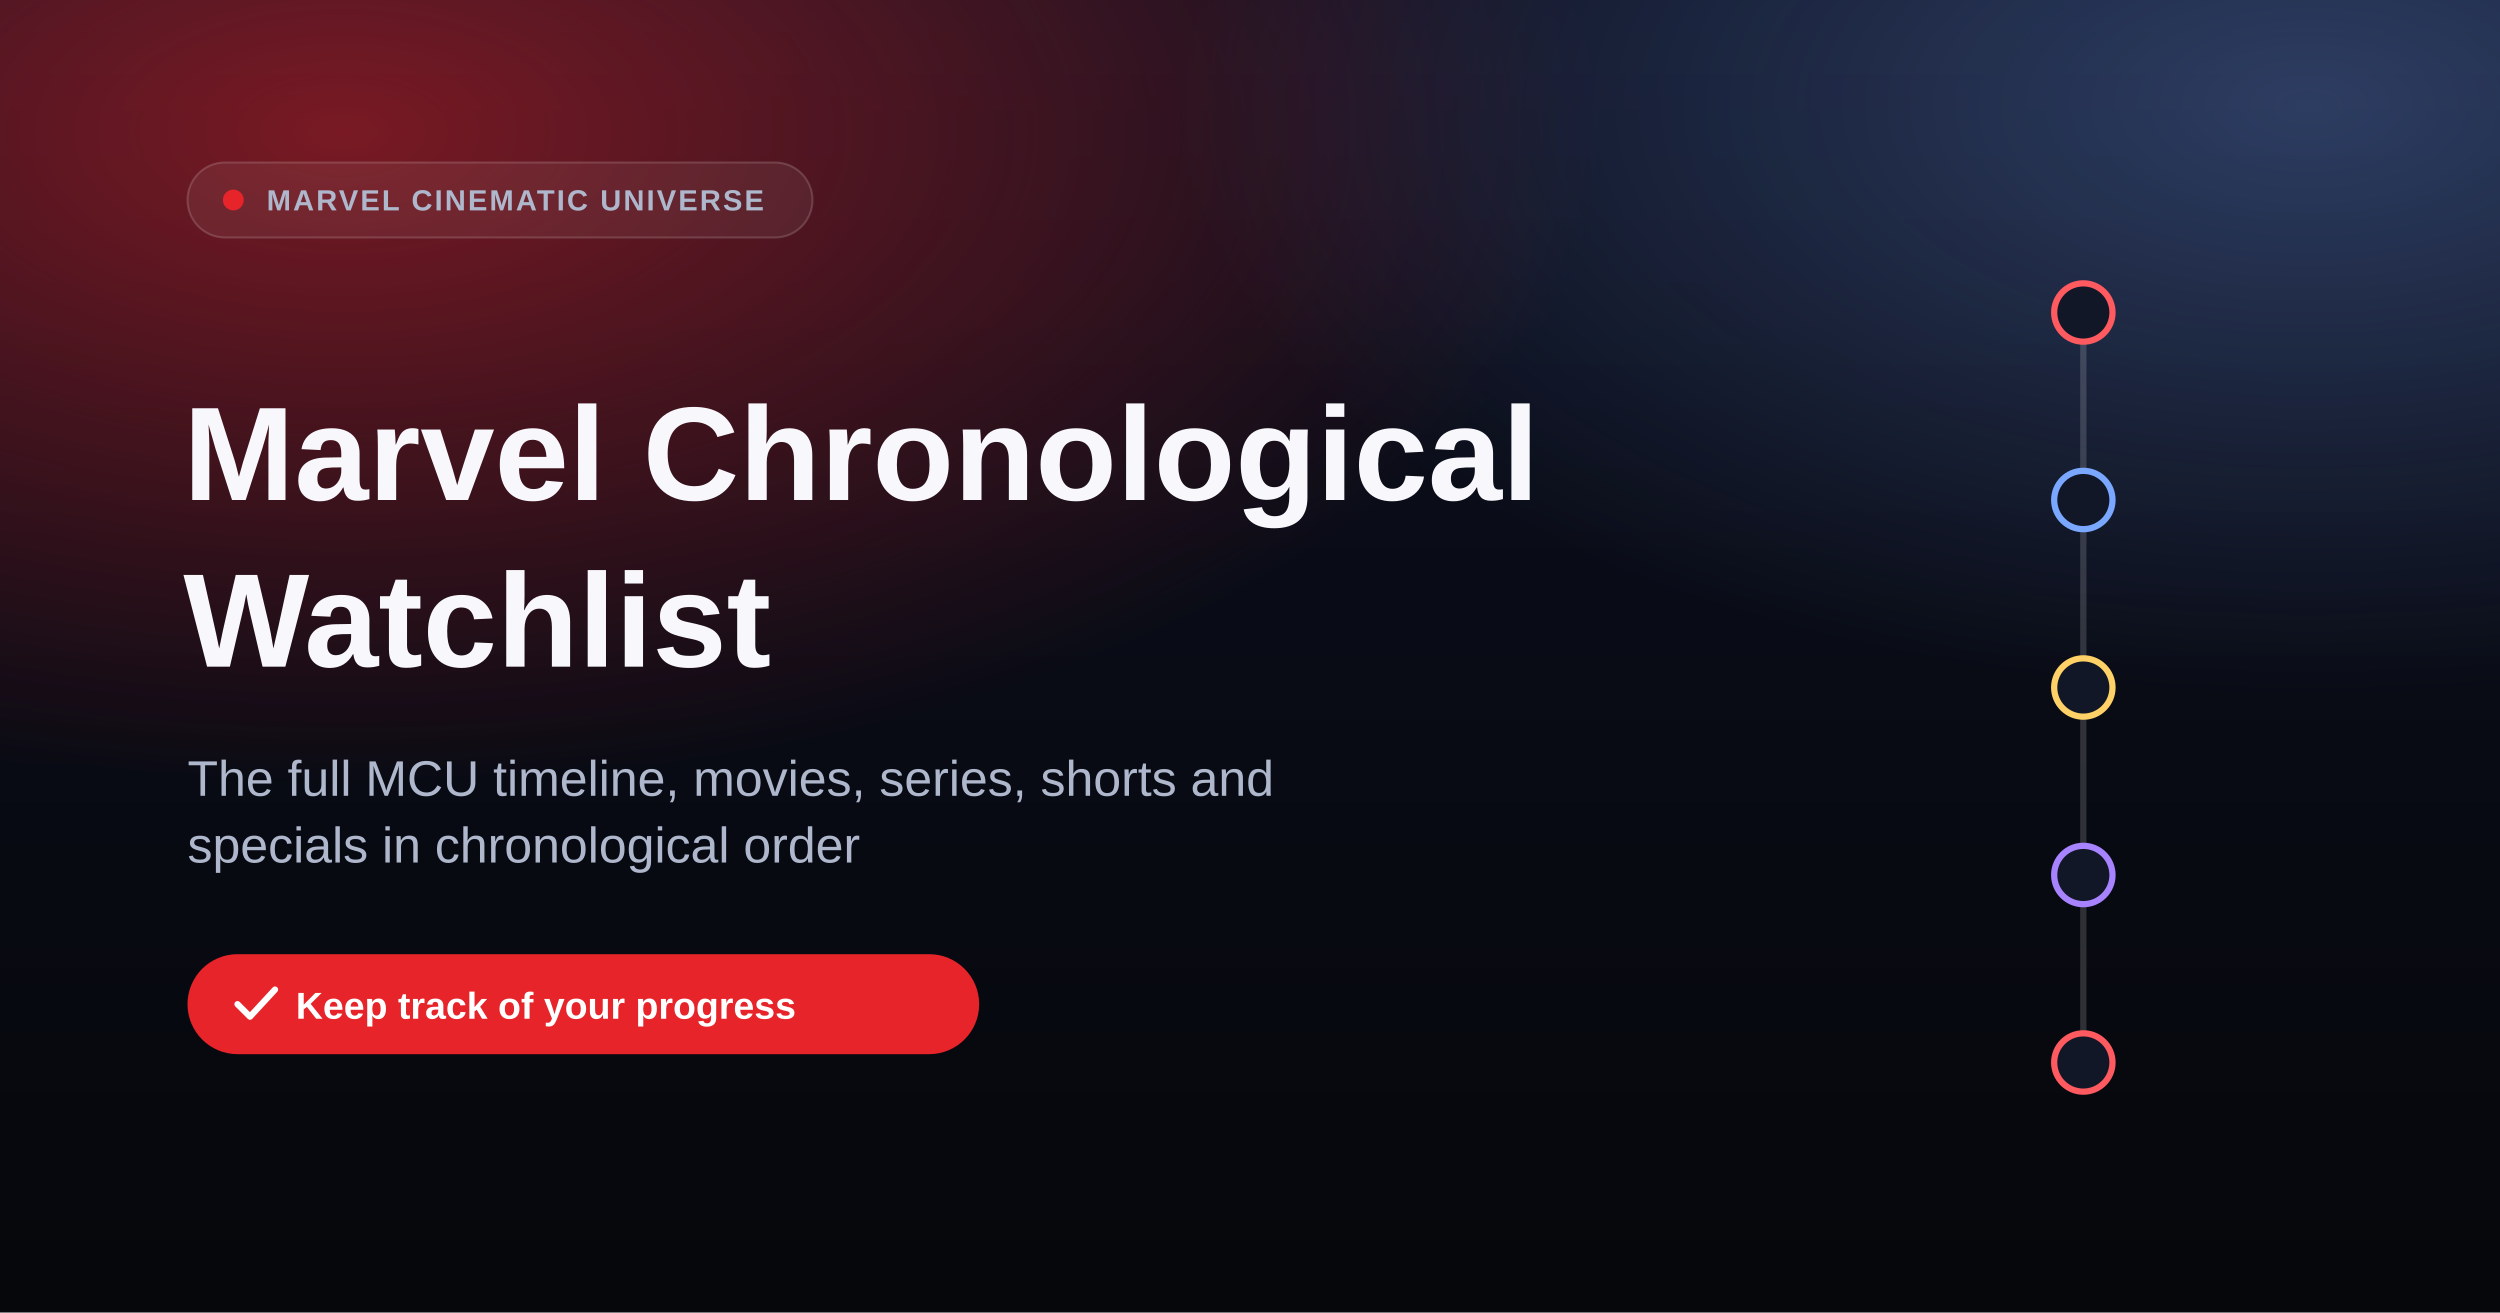
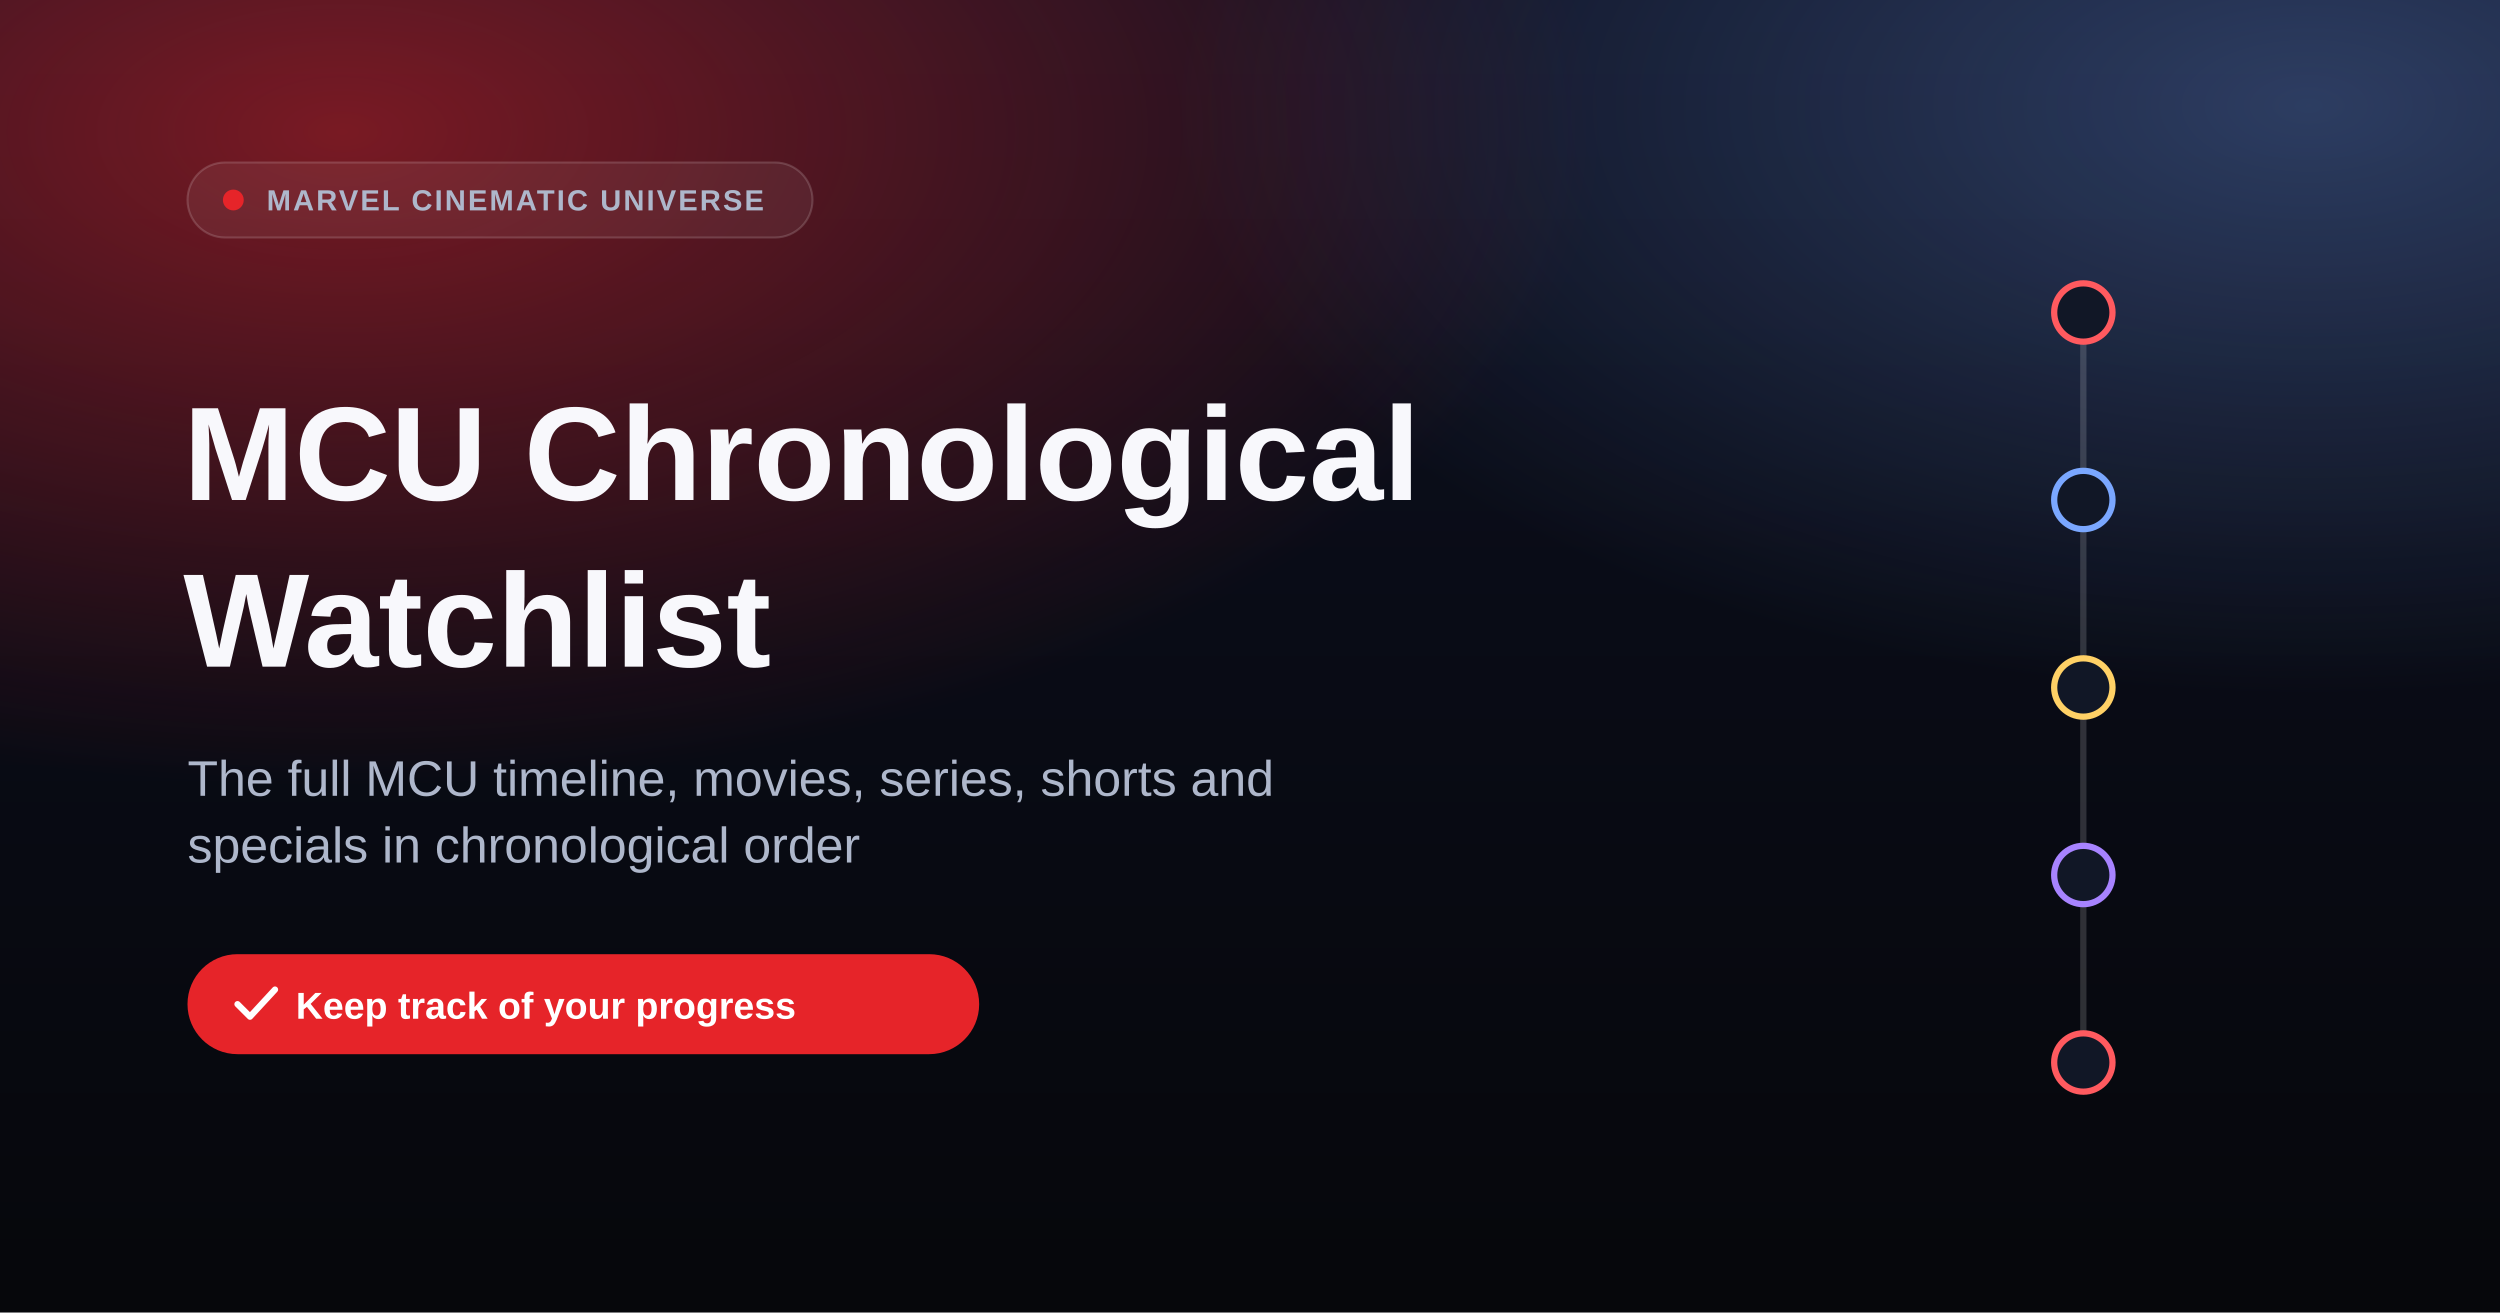
<svg xmlns="http://www.w3.org/2000/svg" width="1200" height="630" viewBox="0 0 1200 630">
  <defs>
    <linearGradient id="bg" x1="0" y1="0" x2="0" y2="1">
      <stop offset="0%" stop-color="#0c1020" />
      <stop offset="100%" stop-color="#06070b" />
    </linearGradient>
    <radialGradient id="glowRed" cx="14%" cy="10%" r="50%">
      <stop offset="0%" stop-color="#e62429" stop-opacity="0.5" />
      <stop offset="100%" stop-color="#e62429" stop-opacity="0" />
    </radialGradient>
    <radialGradient id="glowBlue" cx="92%" cy="8%" r="45%">
      <stop offset="0%" stop-color="#7aa7ff" stop-opacity="0.3" />
      <stop offset="100%" stop-color="#7aa7ff" stop-opacity="0" />
    </radialGradient>
  </defs>
  <rect width="1200" height="630" fill="url(#bg)" />
  <rect width="1200" height="630" fill="url(#glowRed)" />
  <rect width="1200" height="630" fill="url(#glowBlue)" />
  <rect x="90" y="78" width="300" height="36" rx="18" fill="rgba(255,255,255,0.06)" stroke="rgba(255,255,255,0.16)" />
  <circle cx="112" cy="96" r="5" fill="#e62429" />
  <text x="128" y="101" font-family="Arial, Helvetica, sans-serif" font-size="14" font-weight="700" letter-spacing="1" fill="#aeb7cb">MARVEL CINEMATIC UNIVERSE</text>
-   <text x="88" y="240" font-family="Arial, Helvetica, sans-serif" font-size="64" font-weight="800" fill="#f8f8fc">Marvel Chronological</text>
+   <text x="88" y="240" font-family="Arial, Helvetica, sans-serif" font-size="64" font-weight="800" fill="#f8f8fc">MCU Chronological</text>
  <text x="88" y="320" font-family="Arial, Helvetica, sans-serif" font-size="64" font-weight="800" fill="#f8f8fc">Watchlist</text>
  <text x="90" y="382" font-family="Arial, Helvetica, sans-serif" font-size="24" fill="#aeb7cb">The full MCU timeline, movies, series, shorts and</text>
  <text x="90" y="414" font-family="Arial, Helvetica, sans-serif" font-size="24" fill="#aeb7cb">specials in chronological order</text>
  <rect x="90" y="458" width="380" height="48" rx="24" fill="#e62429" />
  <path d="M114 482 l6 6 12 -13" stroke="#ffffff" stroke-width="3" fill="none" stroke-linecap="round" stroke-linejoin="round" />
  <text x="142" y="489" font-family="Arial, Helvetica, sans-serif" font-size="18" font-weight="700" fill="#ffffff">Keep track of your progress</text>
  <line x1="1000" y1="150" x2="1000" y2="510" stroke="rgba(255,255,255,0.16)" stroke-width="3" />
  <circle cx="1000" cy="150" r="14" fill="#111726" stroke="#ff5a5f" stroke-width="3" />
  <circle cx="1000" cy="240" r="14" fill="#111726" stroke="#7aa7ff" stroke-width="3" />
  <circle cx="1000" cy="330" r="14" fill="#111726" stroke="#ffd166" stroke-width="3" />
  <circle cx="1000" cy="420" r="14" fill="#111726" stroke="#a783ff" stroke-width="3" />
  <circle cx="1000" cy="510" r="14" fill="#111726" stroke="#ff5a5f" stroke-width="3" />
</svg>
